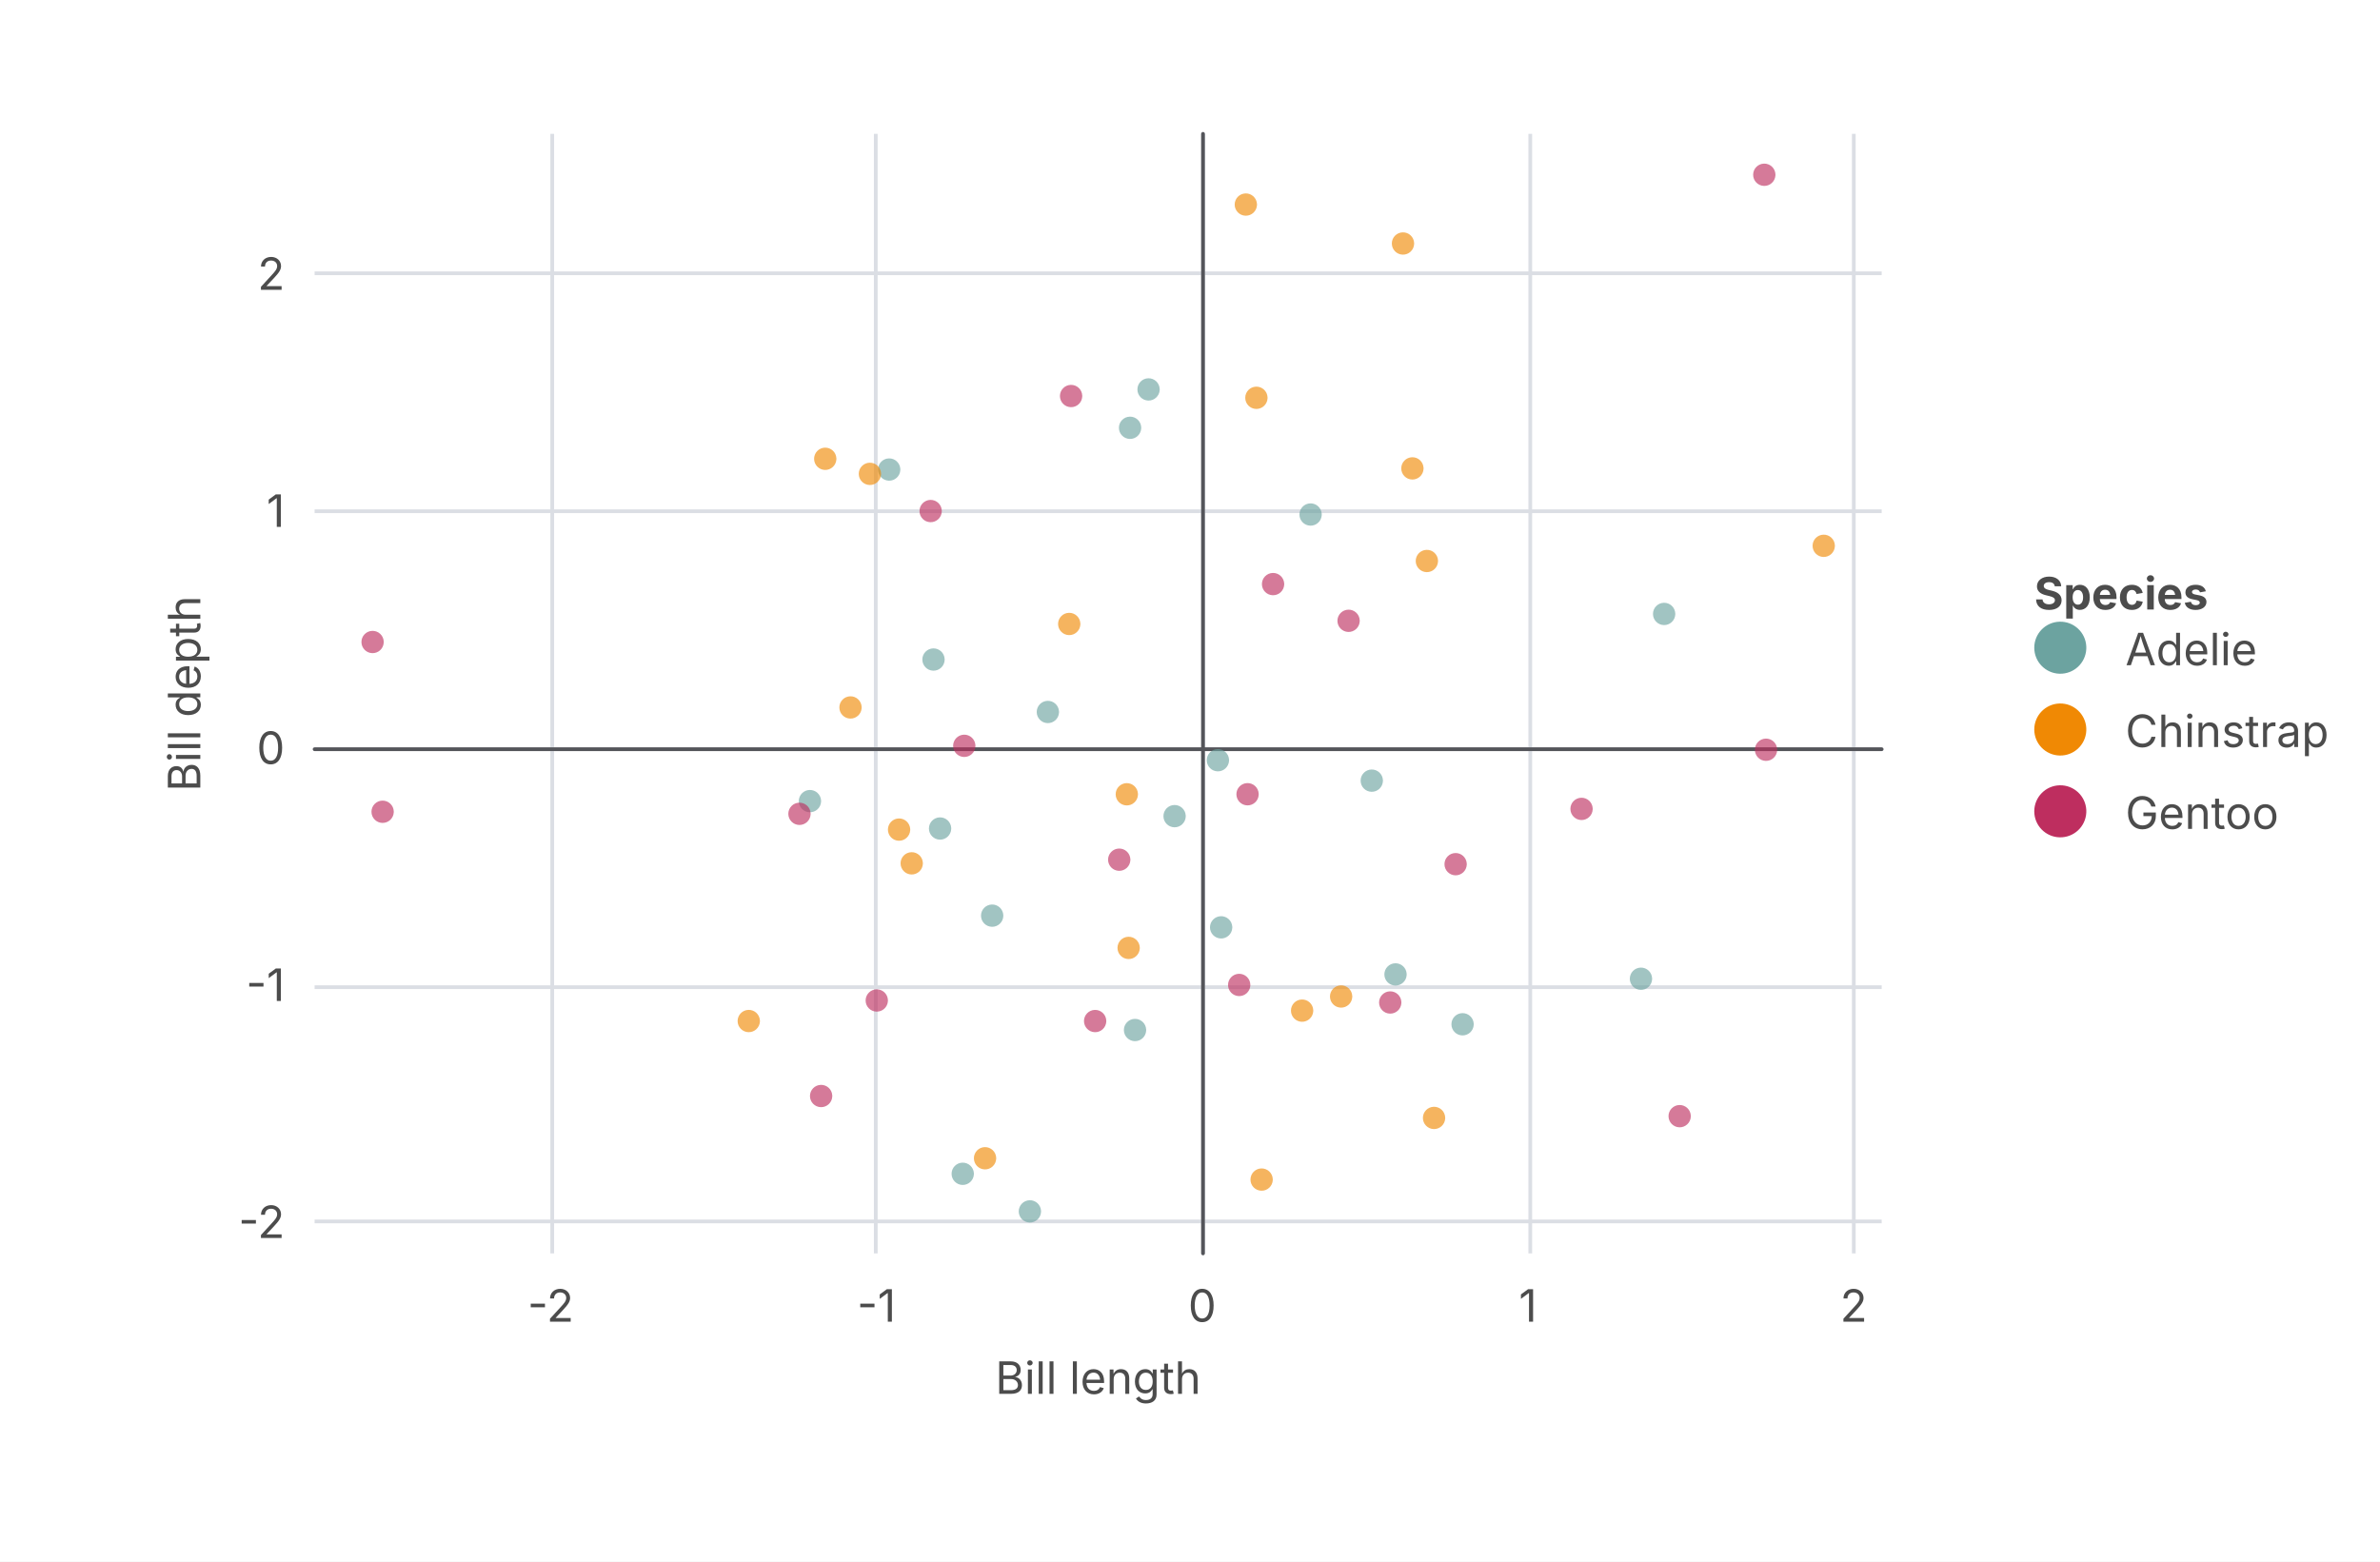
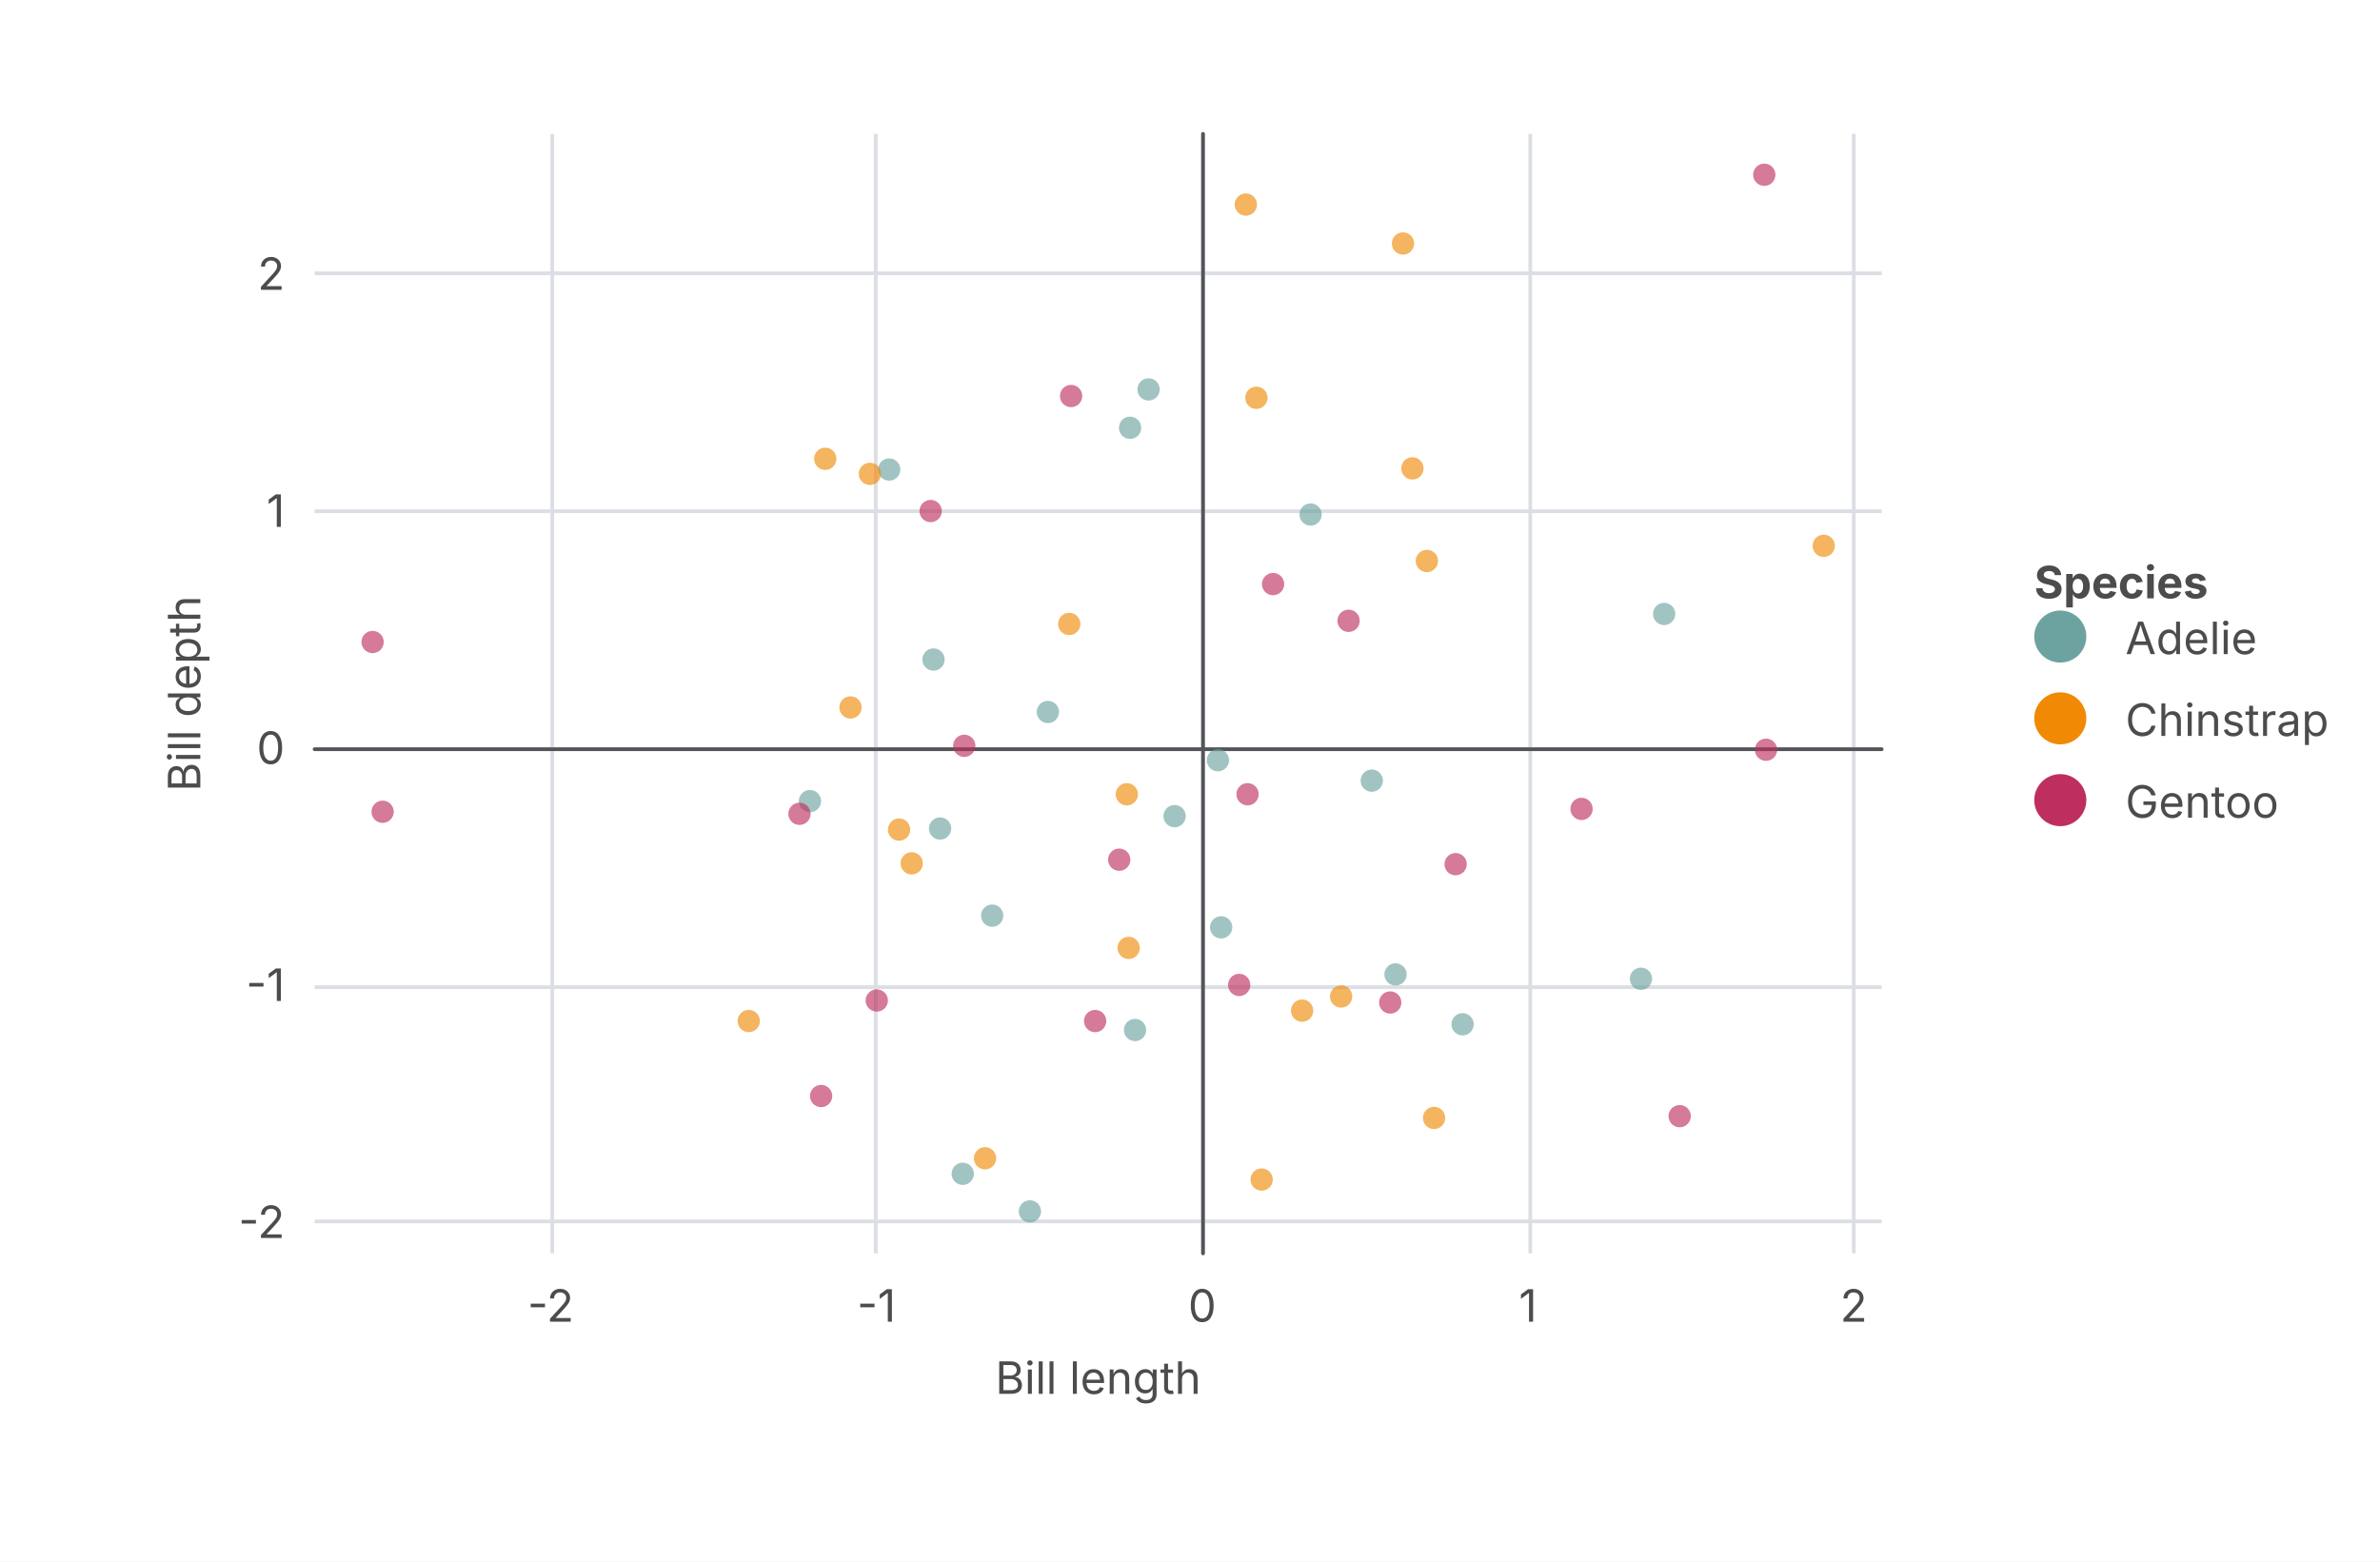
<svg xmlns="http://www.w3.org/2000/svg" width="640" height="420" version="1.1" baseProfile="full" viewBox="0 0 640 420">
  <rect width="640" height="420" x="0" y="0" fill="#ffffff" />
  <path d="M84.6 328.5L506 328.5" fill="none" pointer-events="visible" stroke="#dbdee4" class="zr-cls-0" />
  <path d="M84.6 265.5L506 265.5" fill="none" pointer-events="visible" stroke="#dbdee4" class="zr-cls-0" />
  <path d="M84.6 201.5L506 201.5" fill="none" pointer-events="visible" stroke="#dbdee4" class="zr-cls-0" />
  <path d="M84.6 137.5L506 137.5" fill="none" pointer-events="visible" stroke="#dbdee4" class="zr-cls-0" />
  <path d="M84.6 73.5L506 73.5" fill="none" pointer-events="visible" stroke="#dbdee4" class="zr-cls-0" />
  <path d="M148.5 36L148.5 337.1" fill="none" pointer-events="visible" stroke="#dbdee4" class="zr-cls-0" />
  <path d="M235.5 36L235.5 337.1" fill="none" pointer-events="visible" stroke="#dbdee4" class="zr-cls-0" />
  <path d="M323.5 36L323.5 337.1" fill="none" pointer-events="visible" stroke="#dbdee4" class="zr-cls-0" />
  <path d="M411.5 36L411.5 337.1" fill="none" pointer-events="visible" stroke="#dbdee4" class="zr-cls-0" />
  <path d="M498.5 36L498.5 337.1" fill="none" pointer-events="visible" stroke="#dbdee4" class="zr-cls-0" />
  <text dominant-baseline="central" text-anchor="middle" style="font-size:12px;font-family:system-ui, -apple-system, BlinkMacSystemFont, 'Segoe UI', sans-serif;" xml:space="preserve" y="-6" transform="matrix(0,-1,1,0,55.5,186.55)" fill="rgb(0,0,0)" fill-opacity="0.7">Bill depth</text>
  <path d="M323.5 337.1L323.5 36" fill="none" pointer-events="visible" stroke="#54555a" stroke-linecap="round" class="zr-cls-0" />
  <text dominant-baseline="central" text-anchor="middle" style="font-size:12px;font-family:system-ui, -apple-system, BlinkMacSystemFont, 'Segoe UI', sans-serif;" xml:space="preserve" y="6" transform="translate(295.3 364.5)" fill="rgb(0,0,0)" fill-opacity="0.7">Bill length</text>
  <path d="M84.6 201.5L506 201.5" fill="none" pointer-events="visible" stroke="#54555a" stroke-linecap="round" class="zr-cls-0" />
  <text dominant-baseline="central" text-anchor="end" style="font-size:12px;font-family:system-ui, -apple-system, BlinkMacSystemFont, 'Segoe UI', sans-serif;" transform="translate(76.58 328.5931)" fill="rgb(0,0,0)" fill-opacity="0.7">-2</text>
  <text dominant-baseline="central" text-anchor="end" style="font-size:12px;font-family:system-ui, -apple-system, BlinkMacSystemFont, 'Segoe UI', sans-serif;" transform="translate(76.58 264.8386)" fill="rgb(0,0,0)" fill-opacity="0.7">-1</text>
  <text dominant-baseline="central" text-anchor="end" style="font-size:12px;font-family:system-ui, -apple-system, BlinkMacSystemFont, 'Segoe UI', sans-serif;" transform="translate(76.58 201.084)" fill="rgb(0,0,0)" fill-opacity="0.7">0</text>
  <text dominant-baseline="central" text-anchor="end" style="font-size:12px;font-family:system-ui, -apple-system, BlinkMacSystemFont, 'Segoe UI', sans-serif;" transform="translate(76.58 137.3295)" fill="rgb(0,0,0)" fill-opacity="0.7">1</text>
  <text dominant-baseline="central" text-anchor="end" style="font-size:12px;font-family:system-ui, -apple-system, BlinkMacSystemFont, 'Segoe UI', sans-serif;" transform="translate(76.58 73.5749)" fill="rgb(0,0,0)" fill-opacity="0.7">2</text>
  <text dominant-baseline="central" text-anchor="middle" style="font-size:12px;font-family:system-ui, -apple-system, BlinkMacSystemFont, 'Segoe UI', sans-serif;" y="6" transform="translate(148.0917 345.1)" fill="rgb(0,0,0)" fill-opacity="0.7">-2</text>
  <text dominant-baseline="central" text-anchor="middle" style="font-size:12px;font-family:system-ui, -apple-system, BlinkMacSystemFont, 'Segoe UI', sans-serif;" y="6" transform="translate(235.6843 345.1)" fill="rgb(0,0,0)" fill-opacity="0.7">-1</text>
  <text dominant-baseline="central" text-anchor="middle" style="font-size:12px;font-family:system-ui, -apple-system, BlinkMacSystemFont, 'Segoe UI', sans-serif;" y="6" transform="translate(323.277 345.1)" fill="rgb(0,0,0)" fill-opacity="0.7">0</text>
  <text dominant-baseline="central" text-anchor="middle" style="font-size:12px;font-family:system-ui, -apple-system, BlinkMacSystemFont, 'Segoe UI', sans-serif;" y="6" transform="translate(410.8696 345.1)" fill="rgb(0,0,0)" fill-opacity="0.7">1</text>
  <text dominant-baseline="central" text-anchor="middle" style="font-size:12px;font-family:system-ui, -apple-system, BlinkMacSystemFont, 'Segoe UI', sans-serif;" y="6" transform="translate(498.4623 345.1)" fill="rgb(0,0,0)" fill-opacity="0.7">2</text>
  <path d="M1 0A1 1 0 1 1 1 -0.1A1 1 0 0 1 1 0" transform="matrix(3,0,0,3,368.8768,210.1034)" fill="#6CA3A0" fill-opacity="0.633" ecmeta_series_index="0" ecmeta_data_index="0" ecmeta_ssr_type="chart" class="zr-cls-1" />
  <path d="M1 0A1 1 0 1 1 1 -0.1A1 1 0 0 1 1 0" transform="matrix(3,0,0,3,315.8536,219.6498)" fill="#6CA3A0" fill-opacity="0.633" ecmeta_series_index="0" ecmeta_data_index="1" ecmeta_ssr_type="chart" class="zr-cls-1" />
  <path d="M1 0A1 1 0 1 1 1 -0.1A1 1 0 0 1 1 0" transform="matrix(3,0,0,3,258.8835,315.8377)" fill="#6CA3A0" fill-opacity="0.633" ecmeta_series_index="0" ecmeta_data_index="2" ecmeta_ssr_type="chart" class="zr-cls-1" />
  <path d="M1 0A1 1 0 1 1 1 -0.1A1 1 0 0 1 1 0" transform="matrix(3,0,0,3,281.7764,191.635)" fill="#6CA3A0" fill-opacity="0.633" ecmeta_series_index="0" ecmeta_data_index="3" ecmeta_ssr_type="chart" class="zr-cls-1" />
  <path d="M1 0A1 1 0 1 1 1 -0.1A1 1 0 0 1 1 0" transform="matrix(3,0,0,3,303.8808,115.2053)" fill="#6CA3A0" fill-opacity="0.633" ecmeta_series_index="0" ecmeta_data_index="4" ecmeta_ssr_type="chart" class="zr-cls-1" />
  <path d="M1 0A1 1 0 1 1 1 -0.1A1 1 0 0 1 1 0" transform="matrix(3,0,0,3,441.2644,263.3818)" fill="#6CA3A0" fill-opacity="0.633" ecmeta_series_index="0" ecmeta_data_index="5" ecmeta_ssr_type="chart" class="zr-cls-1" />
  <path d="M1 0A1 1 0 1 1 1 -0.1A1 1 0 0 1 1 0" transform="matrix(3,0,0,3,252.7895,222.9753)" fill="#6CA3A0" fill-opacity="0.633" ecmeta_series_index="0" ecmeta_data_index="6" ecmeta_ssr_type="chart" class="zr-cls-1" />
  <path d="M1 0A1 1 0 1 1 1 -0.1A1 1 0 0 1 1 0" transform="matrix(3,0,0,3,308.8521,104.8837)" fill="#6CA3A0" fill-opacity="0.633" ecmeta_series_index="0" ecmeta_data_index="7" ecmeta_ssr_type="chart" class="zr-cls-1" />
  <path d="M1 0A1 1 0 1 1 1 -0.1A1 1 0 0 1 1 0" transform="matrix(3,0,0,3,327.4996,204.6063)" fill="#6CA3A0" fill-opacity="0.633" ecmeta_series_index="0" ecmeta_data_index="8" ecmeta_ssr_type="chart" class="zr-cls-1" />
  <path d="M1 0A1 1 0 1 1 1 -0.1A1 1 0 0 1 1 0" transform="matrix(3,0,0,3,328.3701,249.5575)" fill="#6CA3A0" fill-opacity="0.633" ecmeta_series_index="0" ecmeta_data_index="9" ecmeta_ssr_type="chart" class="zr-cls-1" />
  <path d="M1 0A1 1 0 1 1 1 -0.1A1 1 0 0 1 1 0" transform="matrix(3,0,0,3,276.9434,325.9481)" fill="#6CA3A0" fill-opacity="0.633" ecmeta_series_index="0" ecmeta_data_index="10" ecmeta_ssr_type="chart" class="zr-cls-1" />
  <path d="M1 0A1 1 0 1 1 1 -0.1A1 1 0 0 1 1 0" transform="matrix(3,0,0,3,352.4263,138.5299)" fill="#6CA3A0" fill-opacity="0.633" ecmeta_series_index="0" ecmeta_data_index="11" ecmeta_ssr_type="chart" class="zr-cls-1" />
  <path d="M1 0A1 1 0 1 1 1 -0.1A1 1 0 0 1 1 0" transform="matrix(3,0,0,3,375.2626,262.2148)" fill="#6CA3A0" fill-opacity="0.633" ecmeta_series_index="0" ecmeta_data_index="12" ecmeta_ssr_type="chart" class="zr-cls-1" />
  <path d="M1 0A1 1 0 1 1 1 -0.1A1 1 0 0 1 1 0" transform="matrix(3,0,0,3,251.0213,177.5314)" fill="#6CA3A0" fill-opacity="0.633" ecmeta_series_index="0" ecmeta_data_index="13" ecmeta_ssr_type="chart" class="zr-cls-1" />
  <path d="M1 0A1 1 0 1 1 1 -0.1A1 1 0 0 1 1 0" transform="matrix(3,0,0,3,217.796,215.6063)" fill="#6CA3A0" fill-opacity="0.633" ecmeta_series_index="0" ecmeta_data_index="14" ecmeta_ssr_type="chart" class="zr-cls-1" />
  <path d="M1 0A1 1 0 1 1 1 -0.1A1 1 0 0 1 1 0" transform="matrix(3,0,0,3,447.4957,165.2649)" fill="#6CA3A0" fill-opacity="0.633" ecmeta_series_index="0" ecmeta_data_index="15" ecmeta_ssr_type="chart" class="zr-cls-1" />
  <path d="M1 0A1 1 0 1 1 1 -0.1A1 1 0 0 1 1 0" transform="matrix(3,0,0,3,393.2952,275.6262)" fill="#6CA3A0" fill-opacity="0.633" ecmeta_series_index="0" ecmeta_data_index="16" ecmeta_ssr_type="chart" class="zr-cls-1" />
  <path d="M1 0A1 1 0 1 1 1 -0.1A1 1 0 0 1 1 0" transform="matrix(3,0,0,3,305.2154,277.1711)" fill="#6CA3A0" fill-opacity="0.633" ecmeta_series_index="0" ecmeta_data_index="17" ecmeta_ssr_type="chart" class="zr-cls-1" />
  <path d="M1 0A1 1 0 1 1 1 -0.1A1 1 0 0 1 1 0" transform="matrix(3,0,0,3,266.7967,246.4128)" fill="#6CA3A0" fill-opacity="0.633" ecmeta_series_index="0" ecmeta_data_index="18" ecmeta_ssr_type="chart" class="zr-cls-1" />
  <path d="M1 0A1 1 0 1 1 1 -0.1A1 1 0 0 1 1 0" transform="matrix(3,0,0,3,239.1044,126.4321)" fill="#6CA3A0" fill-opacity="0.633" ecmeta_series_index="0" ecmeta_data_index="19" ecmeta_ssr_type="chart" class="zr-cls-1" />
  <path d="M1 0A1 1 0 1 1 1 -0.1A1 1 0 0 1 1 0" transform="matrix(3,0,0,3,228.704,190.416)" fill="#F08904" fill-opacity="0.633" ecmeta_series_index="1" ecmeta_data_index="0" ecmeta_ssr_type="chart" class="zr-cls-2" />
  <path d="M1 0A1 1 0 1 1 1 -0.1A1 1 0 0 1 1 0" transform="matrix(3,0,0,3,264.8843,311.6597)" fill="#F08904" fill-opacity="0.633" ecmeta_series_index="1" ecmeta_data_index="1" ecmeta_ssr_type="chart" class="zr-cls-2" />
  <path d="M1 0A1 1 0 1 1 1 -0.1A1 1 0 0 1 1 0" transform="matrix(3,0,0,3,233.9218,127.5915)" fill="#F08904" fill-opacity="0.633" ecmeta_series_index="1" ecmeta_data_index="2" ecmeta_ssr_type="chart" class="zr-cls-2" />
  <path d="M1 0A1 1 0 1 1 1 -0.1A1 1 0 0 1 1 0" transform="matrix(3,0,0,3,287.5204,167.9637)" fill="#F08904" fill-opacity="0.633" ecmeta_series_index="1" ecmeta_data_index="3" ecmeta_ssr_type="chart" class="zr-cls-2" />
  <path d="M1 0A1 1 0 1 1 1 -0.1A1 1 0 0 1 1 0" transform="matrix(3,0,0,3,303.4971,255.0863)" fill="#F08904" fill-opacity="0.633" ecmeta_series_index="1" ecmeta_data_index="4" ecmeta_ssr_type="chart" class="zr-cls-2" />
  <path d="M1 0A1 1 0 1 1 1 -0.1A1 1 0 0 1 1 0" transform="matrix(3,0,0,3,377.2698,65.638)" fill="#F08904" fill-opacity="0.633" ecmeta_series_index="1" ecmeta_data_index="5" ecmeta_ssr_type="chart" class="zr-cls-2" />
  <path d="M1 0A1 1 0 1 1 1 -0.1A1 1 0 0 1 1 0" transform="matrix(3,0,0,3,383.6937,151.0259)" fill="#F08904" fill-opacity="0.633" ecmeta_series_index="1" ecmeta_data_index="6" ecmeta_ssr_type="chart" class="zr-cls-2" />
  <path d="M1 0A1 1 0 1 1 1 -0.1A1 1 0 0 1 1 0" transform="matrix(3,0,0,3,201.3455,274.7522)" fill="#F08904" fill-opacity="0.633" ecmeta_series_index="1" ecmeta_data_index="7" ecmeta_ssr_type="chart" class="zr-cls-2" />
  <path d="M1 0A1 1 0 1 1 1 -0.1A1 1 0 0 1 1 0" transform="matrix(3,0,0,3,490.4111,146.9441)" fill="#F08904" fill-opacity="0.633" ecmeta_series_index="1" ecmeta_data_index="8" ecmeta_ssr_type="chart" class="zr-cls-2" />
  <path d="M1 0A1 1 0 1 1 1 -0.1A1 1 0 0 1 1 0" transform="matrix(3,0,0,3,379.803,126.1215)" fill="#F08904" fill-opacity="0.633" ecmeta_series_index="1" ecmeta_data_index="9" ecmeta_ssr_type="chart" class="zr-cls-2" />
  <path d="M1 0A1 1 0 1 1 1 -0.1A1 1 0 0 1 1 0" transform="matrix(3,0,0,3,337.8517,107.136)" fill="#F08904" fill-opacity="0.633" ecmeta_series_index="1" ecmeta_data_index="10" ecmeta_ssr_type="chart" class="zr-cls-2" />
  <path d="M1 0A1 1 0 1 1 1 -0.1A1 1 0 0 1 1 0" transform="matrix(3,0,0,3,339.2568,317.395)" fill="#F08904" fill-opacity="0.633" ecmeta_series_index="1" ecmeta_data_index="11" ecmeta_ssr_type="chart" class="zr-cls-2" />
  <path d="M1 0A1 1 0 1 1 1 -0.1A1 1 0 0 1 1 0" transform="matrix(3,0,0,3,245.1636,232.3426)" fill="#F08904" fill-opacity="0.633" ecmeta_series_index="1" ecmeta_data_index="12" ecmeta_ssr_type="chart" class="zr-cls-2" />
  <path d="M1 0A1 1 0 1 1 1 -0.1A1 1 0 0 1 1 0" transform="matrix(3,0,0,3,221.9101,123.5415)" fill="#F08904" fill-opacity="0.633" ecmeta_series_index="1" ecmeta_data_index="13" ecmeta_ssr_type="chart" class="zr-cls-2" />
  <path d="M1 0A1 1 0 1 1 1 -0.1A1 1 0 0 1 1 0" transform="matrix(3,0,0,3,350.1429,271.9567)" fill="#F08904" fill-opacity="0.633" ecmeta_series_index="1" ecmeta_data_index="14" ecmeta_ssr_type="chart" class="zr-cls-2" />
  <path d="M1 0A1 1 0 1 1 1 -0.1A1 1 0 0 1 1 0" transform="matrix(3,0,0,3,385.6242,300.8139)" fill="#F08904" fill-opacity="0.633" ecmeta_series_index="1" ecmeta_data_index="15" ecmeta_ssr_type="chart" class="zr-cls-2" />
  <path d="M1 0A1 1 0 1 1 1 -0.1A1 1 0 0 1 1 0" transform="matrix(3,0,0,3,360.6339,268.1547)" fill="#F08904" fill-opacity="0.633" ecmeta_series_index="1" ecmeta_data_index="16" ecmeta_ssr_type="chart" class="zr-cls-2" />
  <path d="M1 0A1 1 0 1 1 1 -0.1A1 1 0 0 1 1 0" transform="matrix(3,0,0,3,241.7624,223.2693)" fill="#F08904" fill-opacity="0.633" ecmeta_series_index="1" ecmeta_data_index="17" ecmeta_ssr_type="chart" class="zr-cls-2" />
  <path d="M1 0A1 1 0 1 1 1 -0.1A1 1 0 0 1 1 0" transform="matrix(3,0,0,3,303.0061,213.7705)" fill="#F08904" fill-opacity="0.633" ecmeta_series_index="1" ecmeta_data_index="18" ecmeta_ssr_type="chart" class="zr-cls-2" />
  <path d="M1 0A1 1 0 1 1 1 -0.1A1 1 0 0 1 1 0" transform="matrix(3,0,0,3,335.0106,55.1669)" fill="#F08904" fill-opacity="0.633" ecmeta_series_index="1" ecmeta_data_index="19" ecmeta_ssr_type="chart" class="zr-cls-2" />
  <path d="M1 0A1 1 0 1 1 1 -0.1A1 1 0 0 1 1 0" transform="matrix(3,0,0,3,335.4732,213.7577)" fill="#BE2E5F" fill-opacity="0.633" ecmeta_series_index="2" ecmeta_data_index="0" ecmeta_ssr_type="chart" class="zr-cls-3" />
  <path d="M1 0A1 1 0 1 1 1 -0.1A1 1 0 0 1 1 0" transform="matrix(3,0,0,3,102.8861,218.4717)" fill="#BE2E5F" fill-opacity="0.633" ecmeta_series_index="2" ecmeta_data_index="1" ecmeta_ssr_type="chart" class="zr-cls-3" />
  <path d="M1 0A1 1 0 1 1 1 -0.1A1 1 0 0 1 1 0" transform="matrix(3,0,0,3,333.2235,265.0502)" fill="#BE2E5F" fill-opacity="0.633" ecmeta_series_index="2" ecmeta_data_index="2" ecmeta_ssr_type="chart" class="zr-cls-3" />
  <path d="M1 0A1 1 0 1 1 1 -0.1A1 1 0 0 1 1 0" transform="matrix(3,0,0,3,259.2964,200.7374)" fill="#BE2E5F" fill-opacity="0.633" ecmeta_series_index="2" ecmeta_data_index="3" ecmeta_ssr_type="chart" class="zr-cls-3" />
  <path d="M1 0A1 1 0 1 1 1 -0.1A1 1 0 0 1 1 0" transform="matrix(3,0,0,3,100.1889,172.8154)" fill="#BE2E5F" fill-opacity="0.633" ecmeta_series_index="2" ecmeta_data_index="4" ecmeta_ssr_type="chart" class="zr-cls-3" />
  <path d="M1 0A1 1 0 1 1 1 -0.1A1 1 0 0 1 1 0" transform="matrix(3,0,0,3,342.334,157.2401)" fill="#BE2E5F" fill-opacity="0.633" ecmeta_series_index="2" ecmeta_data_index="5" ecmeta_ssr_type="chart" class="zr-cls-3" />
  <path d="M1 0A1 1 0 1 1 1 -0.1A1 1 0 0 1 1 0" transform="matrix(3,0,0,3,294.4877,274.7574)" fill="#BE2E5F" fill-opacity="0.633" ecmeta_series_index="2" ecmeta_data_index="6" ecmeta_ssr_type="chart" class="zr-cls-3" />
  <path d="M1 0A1 1 0 1 1 1 -0.1A1 1 0 0 1 1 0" transform="matrix(3,0,0,3,451.6725,300.3379)" fill="#BE2E5F" fill-opacity="0.633" ecmeta_series_index="2" ecmeta_data_index="7" ecmeta_ssr_type="chart" class="zr-cls-3" />
  <path d="M1 0A1 1 0 1 1 1 -0.1A1 1 0 0 1 1 0" transform="matrix(3,0,0,3,474.895,201.7915)" fill="#BE2E5F" fill-opacity="0.633" ecmeta_series_index="2" ecmeta_data_index="8" ecmeta_ssr_type="chart" class="zr-cls-3" />
  <path d="M1 0A1 1 0 1 1 1 -0.1A1 1 0 0 1 1 0" transform="matrix(3,0,0,3,474.4294,47.1519)" fill="#BE2E5F" fill-opacity="0.633" ecmeta_series_index="2" ecmeta_data_index="9" ecmeta_ssr_type="chart" class="zr-cls-3" />
  <path d="M1 0A1 1 0 1 1 1 -0.1A1 1 0 0 1 1 0" transform="matrix(3,0,0,3,300.9651,231.36)" fill="#BE2E5F" fill-opacity="0.633" ecmeta_series_index="2" ecmeta_data_index="10" ecmeta_ssr_type="chart" class="zr-cls-3" />
  <path d="M1 0A1 1 0 1 1 1 -0.1A1 1 0 0 1 1 0" transform="matrix(3,0,0,3,425.2868,217.6992)" fill="#BE2E5F" fill-opacity="0.633" ecmeta_series_index="2" ecmeta_data_index="11" ecmeta_ssr_type="chart" class="zr-cls-3" />
  <path d="M1 0A1 1 0 1 1 1 -0.1A1 1 0 0 1 1 0" transform="matrix(3,0,0,3,373.8401,269.7666)" fill="#BE2E5F" fill-opacity="0.633" ecmeta_series_index="2" ecmeta_data_index="12" ecmeta_ssr_type="chart" class="zr-cls-3" />
  <path d="M1 0A1 1 0 1 1 1 -0.1A1 1 0 0 1 1 0" transform="matrix(3,0,0,3,391.424,232.5688)" fill="#BE2E5F" fill-opacity="0.633" ecmeta_series_index="2" ecmeta_data_index="13" ecmeta_ssr_type="chart" class="zr-cls-3" />
  <path d="M1 0A1 1 0 1 1 1 -0.1A1 1 0 0 1 1 0" transform="matrix(3,0,0,3,250.2546,137.5951)" fill="#BE2E5F" fill-opacity="0.633" ecmeta_series_index="2" ecmeta_data_index="14" ecmeta_ssr_type="chart" class="zr-cls-3" />
  <path d="M1 0A1 1 0 1 1 1 -0.1A1 1 0 0 1 1 0" transform="matrix(3,0,0,3,288.0211,106.6586)" fill="#BE2E5F" fill-opacity="0.633" ecmeta_series_index="2" ecmeta_data_index="15" ecmeta_ssr_type="chart" class="zr-cls-3" />
  <path d="M1 0A1 1 0 1 1 1 -0.1A1 1 0 0 1 1 0" transform="matrix(3,0,0,3,220.8025,294.9209)" fill="#BE2E5F" fill-opacity="0.633" ecmeta_series_index="2" ecmeta_data_index="16" ecmeta_ssr_type="chart" class="zr-cls-3" />
  <path d="M1 0A1 1 0 1 1 1 -0.1A1 1 0 0 1 1 0" transform="matrix(3,0,0,3,362.6409,167.1142)" fill="#BE2E5F" fill-opacity="0.633" ecmeta_series_index="2" ecmeta_data_index="17" ecmeta_ssr_type="chart" class="zr-cls-3" />
  <path d="M1 0A1 1 0 1 1 1 -0.1A1 1 0 0 1 1 0" transform="matrix(3,0,0,3,214.9802,219.0229)" fill="#BE2E5F" fill-opacity="0.633" ecmeta_series_index="2" ecmeta_data_index="18" ecmeta_ssr_type="chart" class="zr-cls-3" />
  <path d="M1 0A1 1 0 1 1 1 -0.1A1 1 0 0 1 1 0" transform="matrix(3,0,0,3,235.7673,269.2285)" fill="#BE2E5F" fill-opacity="0.633" ecmeta_series_index="2" ecmeta_data_index="19" ecmeta_ssr_type="chart" class="zr-cls-3" />
-   <path d="M-5 -5l86 0l0 68l-86 0Z" transform="translate(547.02 167.55)" fill="rgb(0,0,0)" fill-opacity="0" stroke="#b7b9be" stroke-width="0" class="zr-cls-0" />
-   <path d="M19.5 7A7 7 0 1 1 19.5 6.3A7 7 0 0 1 19.5 7" transform="translate(541.52 167.55)" fill="#6CA3A0" ecmeta_series_index="0" ecmeta_data_index="0" ecmeta_ssr_type="legend" ecmeta_silent="true" class="zr-cls-0" />
-   <text dominant-baseline="central" text-anchor="start" style="font-size:12px;font-family:system-ui, -apple-system, BlinkMacSystemFont, 'Segoe UI', sans-serif;" x="30" y="7" transform="translate(541.52 167.55)" fill="rgb(0,0,0)" fill-opacity="0.7">Adelie</text>
-   <path d="M5.5 0l58 0l0 14l-58 0Z" transform="translate(541.52 167.55)" fill="none" pointer-events="visible" ecmeta_series_index="0" ecmeta_data_index="0" ecmeta_ssr_type="legend" class="zr-cls-4" />
-   <path d="M19.5 7A7 7 0 1 1 19.5 6.3A7 7 0 0 1 19.5 7" transform="translate(541.52 189.55)" fill="#F08904" ecmeta_series_index="1" ecmeta_data_index="1" ecmeta_ssr_type="legend" ecmeta_silent="true" class="zr-cls-0" />
-   <text dominant-baseline="central" text-anchor="start" style="font-size:12px;font-family:system-ui, -apple-system, BlinkMacSystemFont, 'Segoe UI', sans-serif;" x="30" y="7" transform="translate(541.52 189.55)" fill="rgb(0,0,0)" fill-opacity="0.7">Chinstrap</text>
-   <path d="M5.5 0l76 0l0 14l-76 0Z" transform="translate(541.52 189.55)" fill="none" pointer-events="visible" ecmeta_series_index="1" ecmeta_data_index="1" ecmeta_ssr_type="legend" class="zr-cls-4" />
-   <path d="M19.5 7A7 7 0 1 1 19.5 6.3A7 7 0 0 1 19.5 7" transform="translate(541.52 211.55)" fill="#BE2E5F" ecmeta_series_index="2" ecmeta_data_index="2" ecmeta_ssr_type="legend" ecmeta_silent="true" class="zr-cls-0" />
-   <text dominant-baseline="central" text-anchor="start" style="font-size:12px;font-family:system-ui, -apple-system, BlinkMacSystemFont, 'Segoe UI', sans-serif;" x="30" y="7" transform="translate(541.52 211.55)" fill="rgb(0,0,0)" fill-opacity="0.7">Gentoo</text>
-   <path d="M5.5 0l64.1 0l0 14l-64.1 0Z" transform="translate(541.52 211.55)" fill="none" pointer-events="visible" ecmeta_series_index="2" ecmeta_data_index="2" ecmeta_ssr_type="legend" class="zr-cls-4" />
-   <path d="M0 0l42.8 0l0 12l-42.8 0Z" transform="translate(547.02 153.55)" fill="none" pointer-events="visible" class="zr-cls-0" />
-   <text dominant-baseline="central" text-anchor="start" style="font-size:12px;font-family:system-ui, -apple-system, BlinkMacSystemFont, 'Segoe UI', sans-serif;font-weight:bold;" y="6" transform="translate(547.02 153.55)" fill="rgb(0,0,0)" fill-opacity="0.7">Species</text>
+   <path d="M-5 -5l86 0l0 68l-86 0Z" transform="translate(547.02 164.55)" fill="rgb(0,0,0)" fill-opacity="0" stroke="#b7b9be" stroke-width="0" class="zr-cls-0" />
+   <path d="M19.5 7A7 7 0 1 1 19.5 6.3A7 7 0 0 1 19.5 7" transform="translate(541.52 164.55)" fill="#6CA3A0" ecmeta_series_index="0" ecmeta_data_index="0" ecmeta_ssr_type="legend" ecmeta_silent="true" class="zr-cls-0" />
+   <text dominant-baseline="central" text-anchor="start" style="font-size:12px;font-family:system-ui, -apple-system, BlinkMacSystemFont, 'Segoe UI', sans-serif;" x="30" y="7" transform="translate(541.52 164.55)" fill="rgb(0,0,0)" fill-opacity="0.7">Adelie</text>
+   <path d="M5.5 0l58 0l0 14l-58 0Z" transform="translate(541.52 164.55)" fill="none" pointer-events="visible" ecmeta_series_index="0" ecmeta_data_index="0" ecmeta_ssr_type="legend" class="zr-cls-4" />
+   <path d="M19.5 7A7 7 0 1 1 19.5 6.3A7 7 0 0 1 19.5 7" transform="translate(541.52 186.55)" fill="#F08904" ecmeta_series_index="1" ecmeta_data_index="1" ecmeta_ssr_type="legend" ecmeta_silent="true" class="zr-cls-0" />
+   <text dominant-baseline="central" text-anchor="start" style="font-size:12px;font-family:system-ui, -apple-system, BlinkMacSystemFont, 'Segoe UI', sans-serif;" x="30" y="7" transform="translate(541.52 186.55)" fill="rgb(0,0,0)" fill-opacity="0.7">Chinstrap</text>
+   <path d="M5.5 0l76 0l0 14l-76 0Z" transform="translate(541.52 186.55)" fill="none" pointer-events="visible" ecmeta_series_index="1" ecmeta_data_index="1" ecmeta_ssr_type="legend" class="zr-cls-4" />
+   <path d="M19.5 7A7 7 0 1 1 19.5 6.3A7 7 0 0 1 19.5 7" transform="translate(541.52 208.55)" fill="#BE2E5F" ecmeta_series_index="2" ecmeta_data_index="2" ecmeta_ssr_type="legend" ecmeta_silent="true" class="zr-cls-0" />
+   <text dominant-baseline="central" text-anchor="start" style="font-size:12px;font-family:system-ui, -apple-system, BlinkMacSystemFont, 'Segoe UI', sans-serif;" x="30" y="7" transform="translate(541.52 208.55)" fill="rgb(0,0,0)" fill-opacity="0.7">Gentoo</text>
+   <path d="M5.5 0l64.1 0l0 14l-64.1 0Z" transform="translate(541.52 208.55)" fill="none" pointer-events="visible" ecmeta_series_index="2" ecmeta_data_index="2" ecmeta_ssr_type="legend" class="zr-cls-4" />
+   <path d="M0 0l42.8 0l0 12l-42.8 0Z" transform="translate(547.02 150.55)" fill="none" pointer-events="visible" class="zr-cls-0" />
+   <text dominant-baseline="central" text-anchor="start" style="font-size:12px;font-family:system-ui, -apple-system, BlinkMacSystemFont, 'Segoe UI', sans-serif;font-weight:bold;" y="6" transform="translate(547.02 150.55)" fill="rgb(0,0,0)" fill-opacity="0.7">Species</text>
  <style>
.zr-cls-0:hover {
pointer-events:none;
}
.zr-cls-1:hover {
cursor:pointer;
fill:rgba(118,179,176,1);
}
.zr-cls-2:hover {
cursor:pointer;
fill:rgba(255,150,4,1);
}
.zr-cls-3:hover {
cursor:pointer;
fill:rgba(209,50,104,1);
}
.zr-cls-4:hover {
cursor:pointer;
fill:rgba(0,0,0,0);
}



</style>
</svg>
